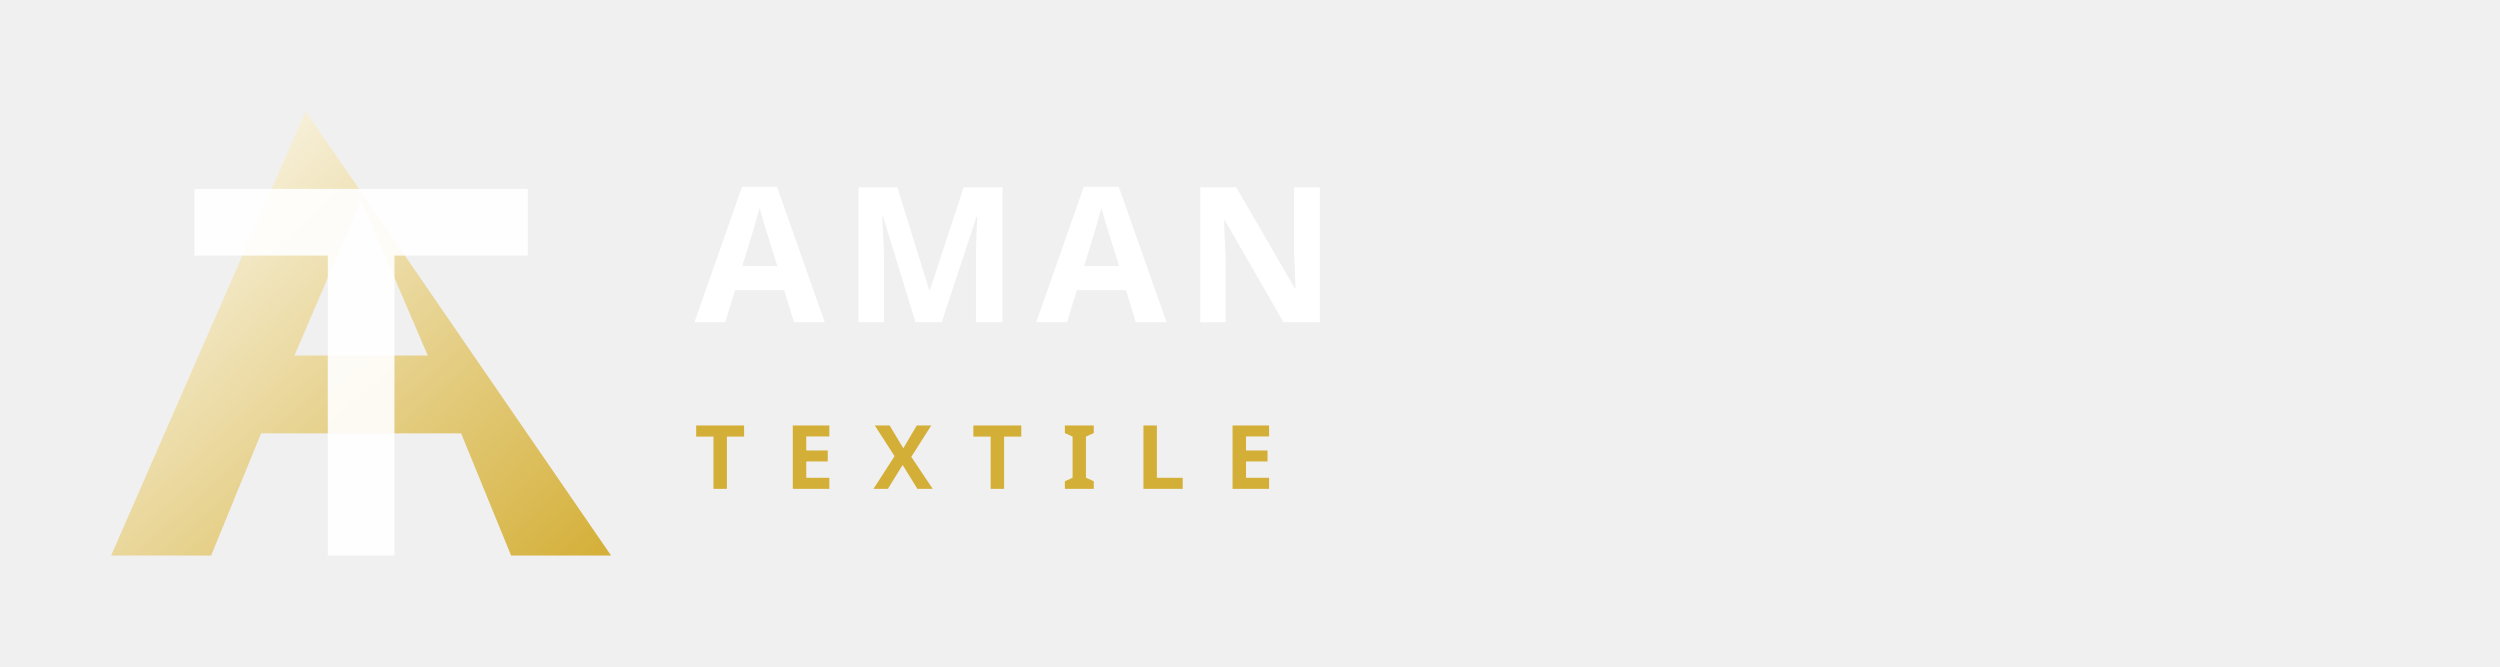
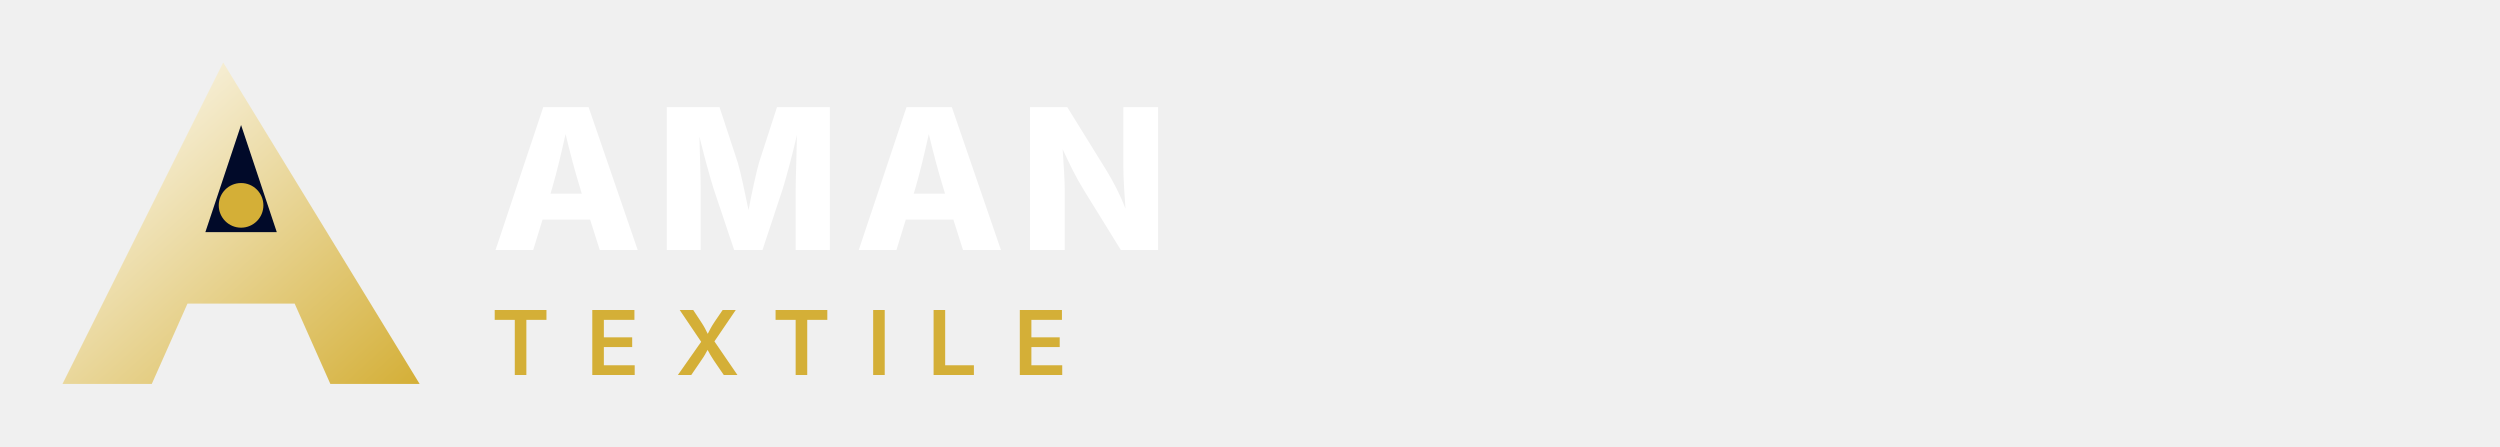
- <svg xmlns="http://www.w3.org/2000/svg" viewBox="0 0 450 120" width="450" height="120">
+ <svg xmlns="http://www.w3.org/2000/svg" viewBox="0 0 280 50" width="280" height="50">
  <defs>
    <linearGradient id="goldGrad" x1="0%" y1="0%" x2="100%" y2="100%">
      <stop offset="0%" stop-color="#FFFFFF" />
      <stop offset="100%" stop-color="#D4AF37" />
    </linearGradient>
  </defs>
-   <g transform="translate(10, 10)">
-     <path d="M 45 10 L 10 90 L 28 90 L 37 68 L 73 68 L 82 90 L 100 90 Z M 55 26 L 67 54 L 43 54 Z" fill="url(#goldGrad)" />
-     <path d="M 25 24 H 85 V 36 H 61 V 90 H 49 V 36 H 25 Z" fill="#FFFFFF" opacity="0.9" />
+   <g transform="translate(5, 5)">
+     <polygon points="20,2 2,38 12,38 16,29 28,29 32,38 42,38" fill="url(#goldGrad)" />
+     <polygon points="22,9 26,21 18,21" fill="#010a29" />
+     <circle cx="22" cy="18" r="2.5" fill="#D4AF37" />
  </g>
-   <text x="125" y="58" font-family="'Poppins', sans-serif" font-weight="800" font-size="34" fill="#FFFFFF" letter-spacing="3">AMAN</text>
-   <text x="125" y="88" font-family="'Quicksand', sans-serif" font-weight="600" font-size="16" fill="#D4AF37" letter-spacing="7">TEXTILE</text>
+   <text x="55" y="28" font-family="'Poppins', 'Inter', sans-serif" font-weight="800" font-size="22" fill="#FFFFFF" letter-spacing="1.5">AMAN</text>
+   <text x="55" y="42" font-family="'Quicksand', 'Inter', sans-serif" font-weight="600" font-size="10" fill="#D4AF37" letter-spacing="4">TEXTILE</text>
</svg>
